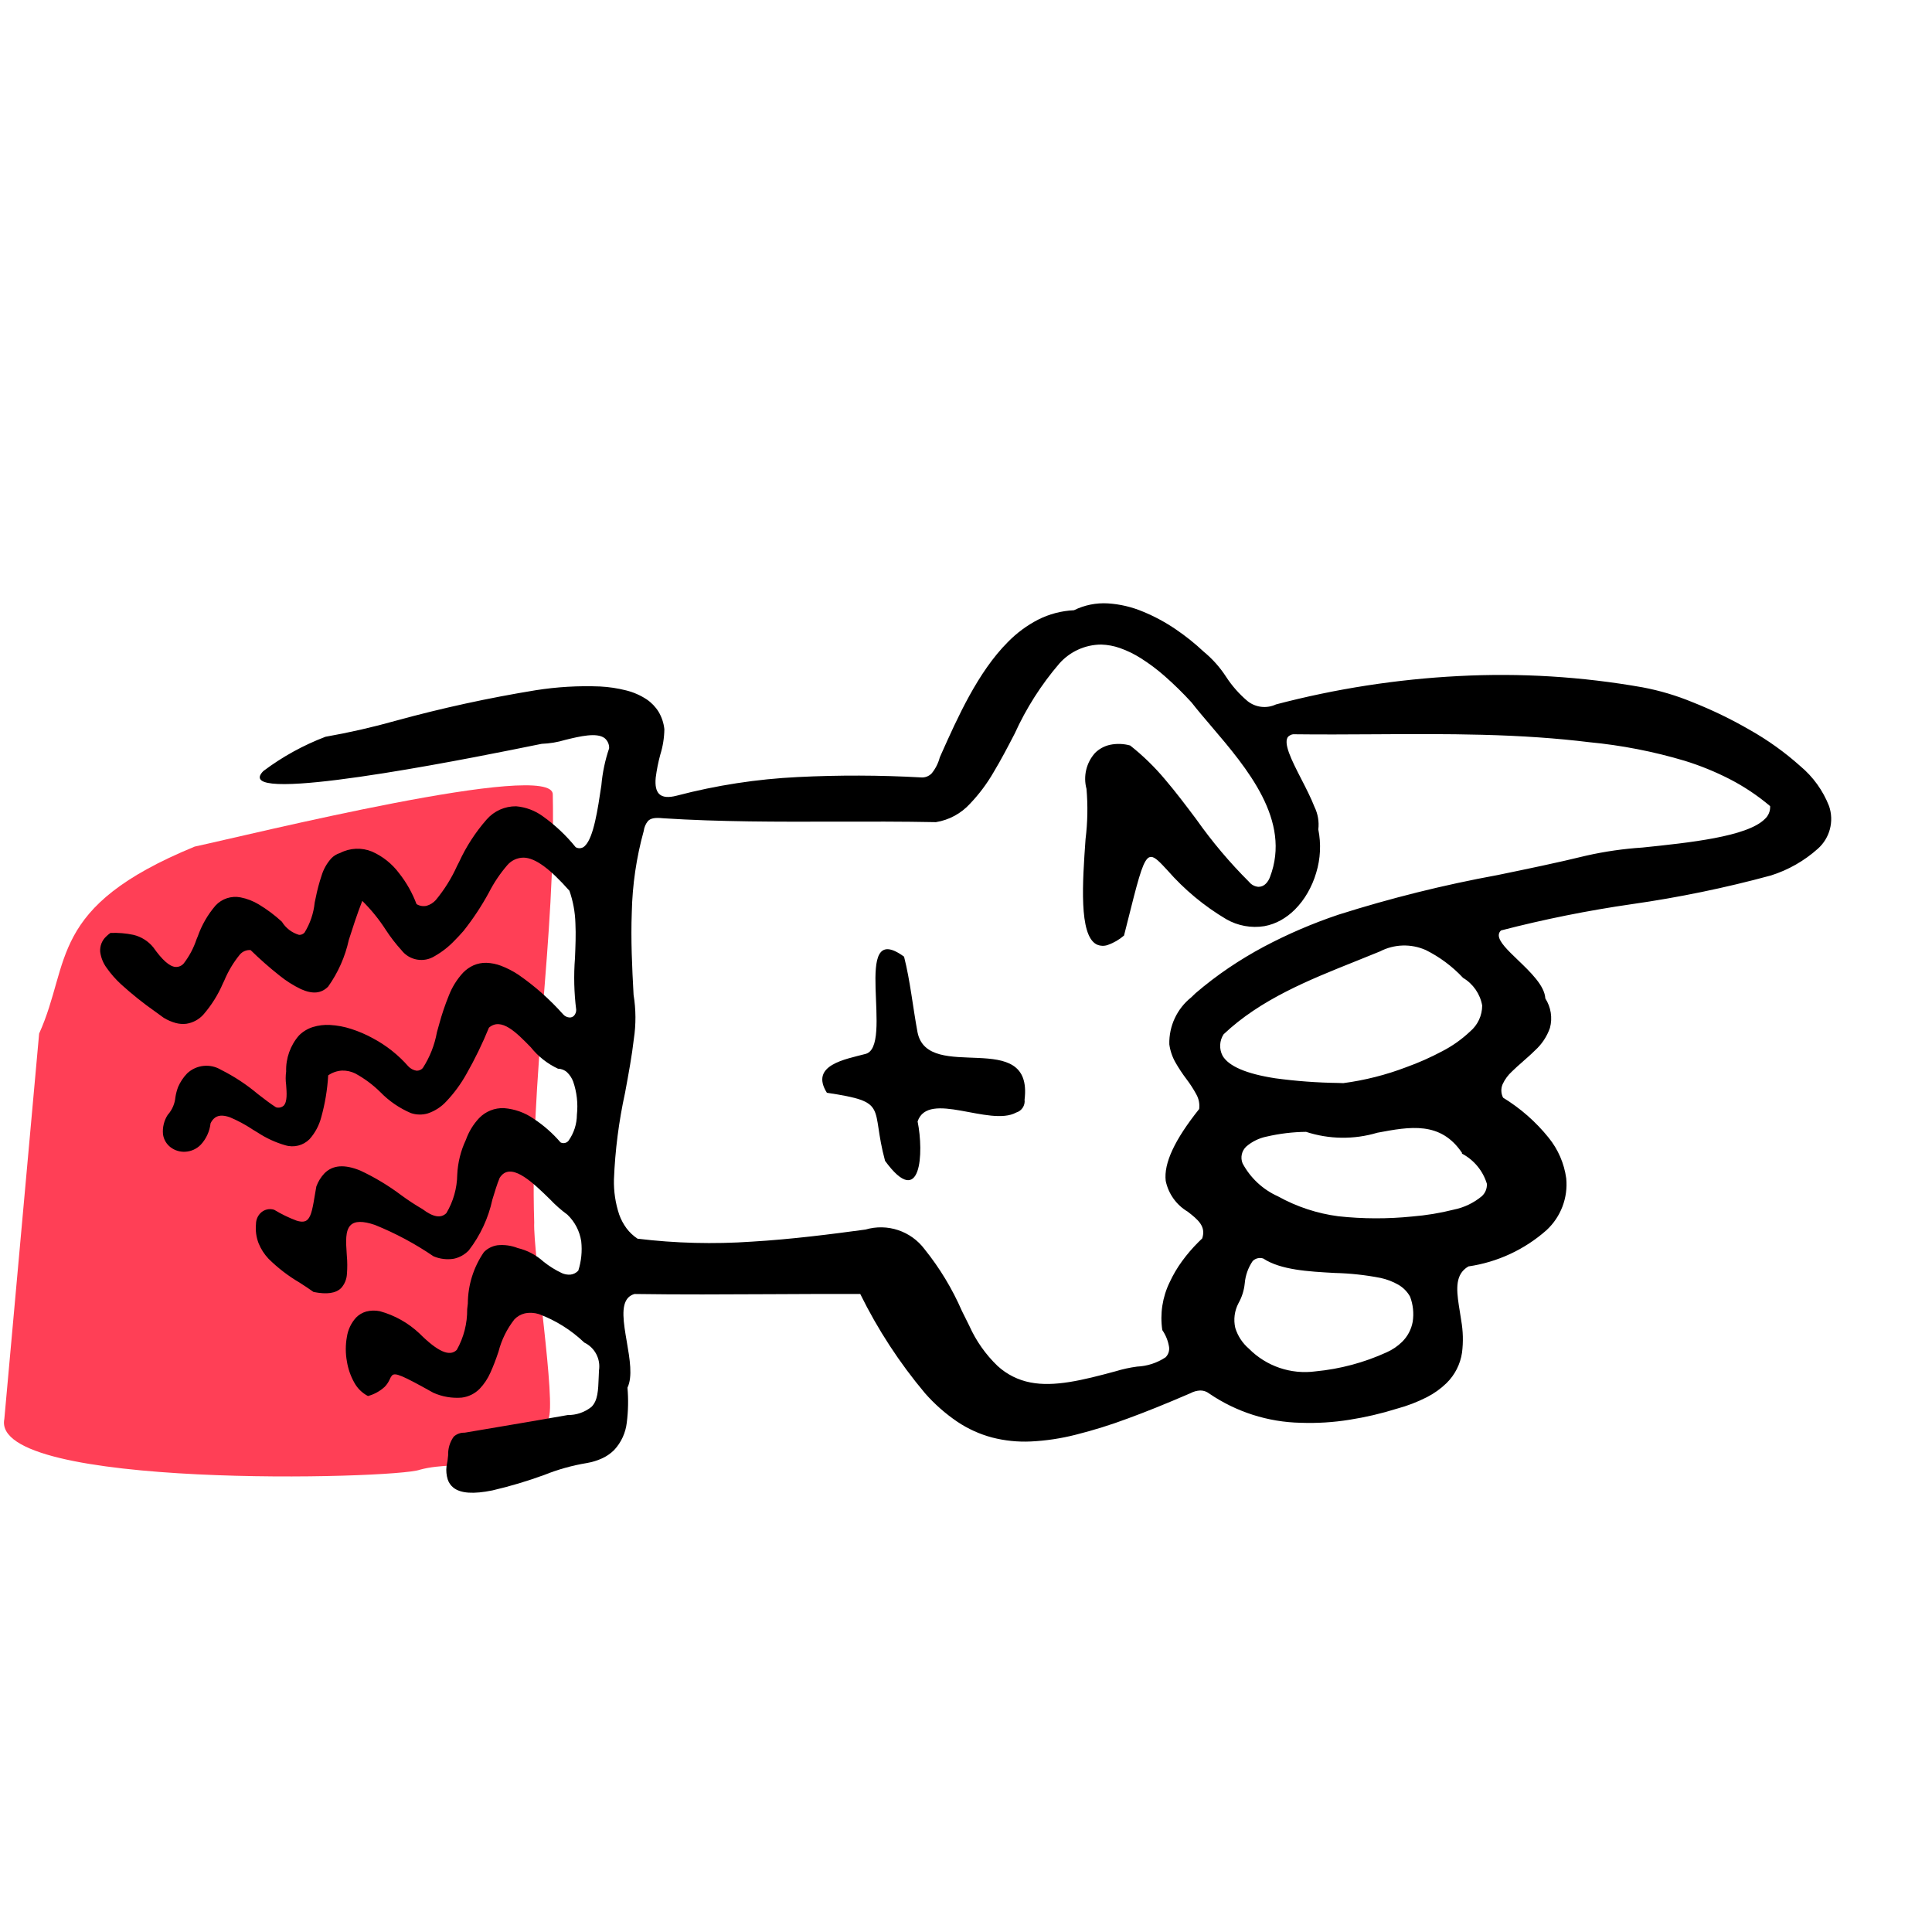
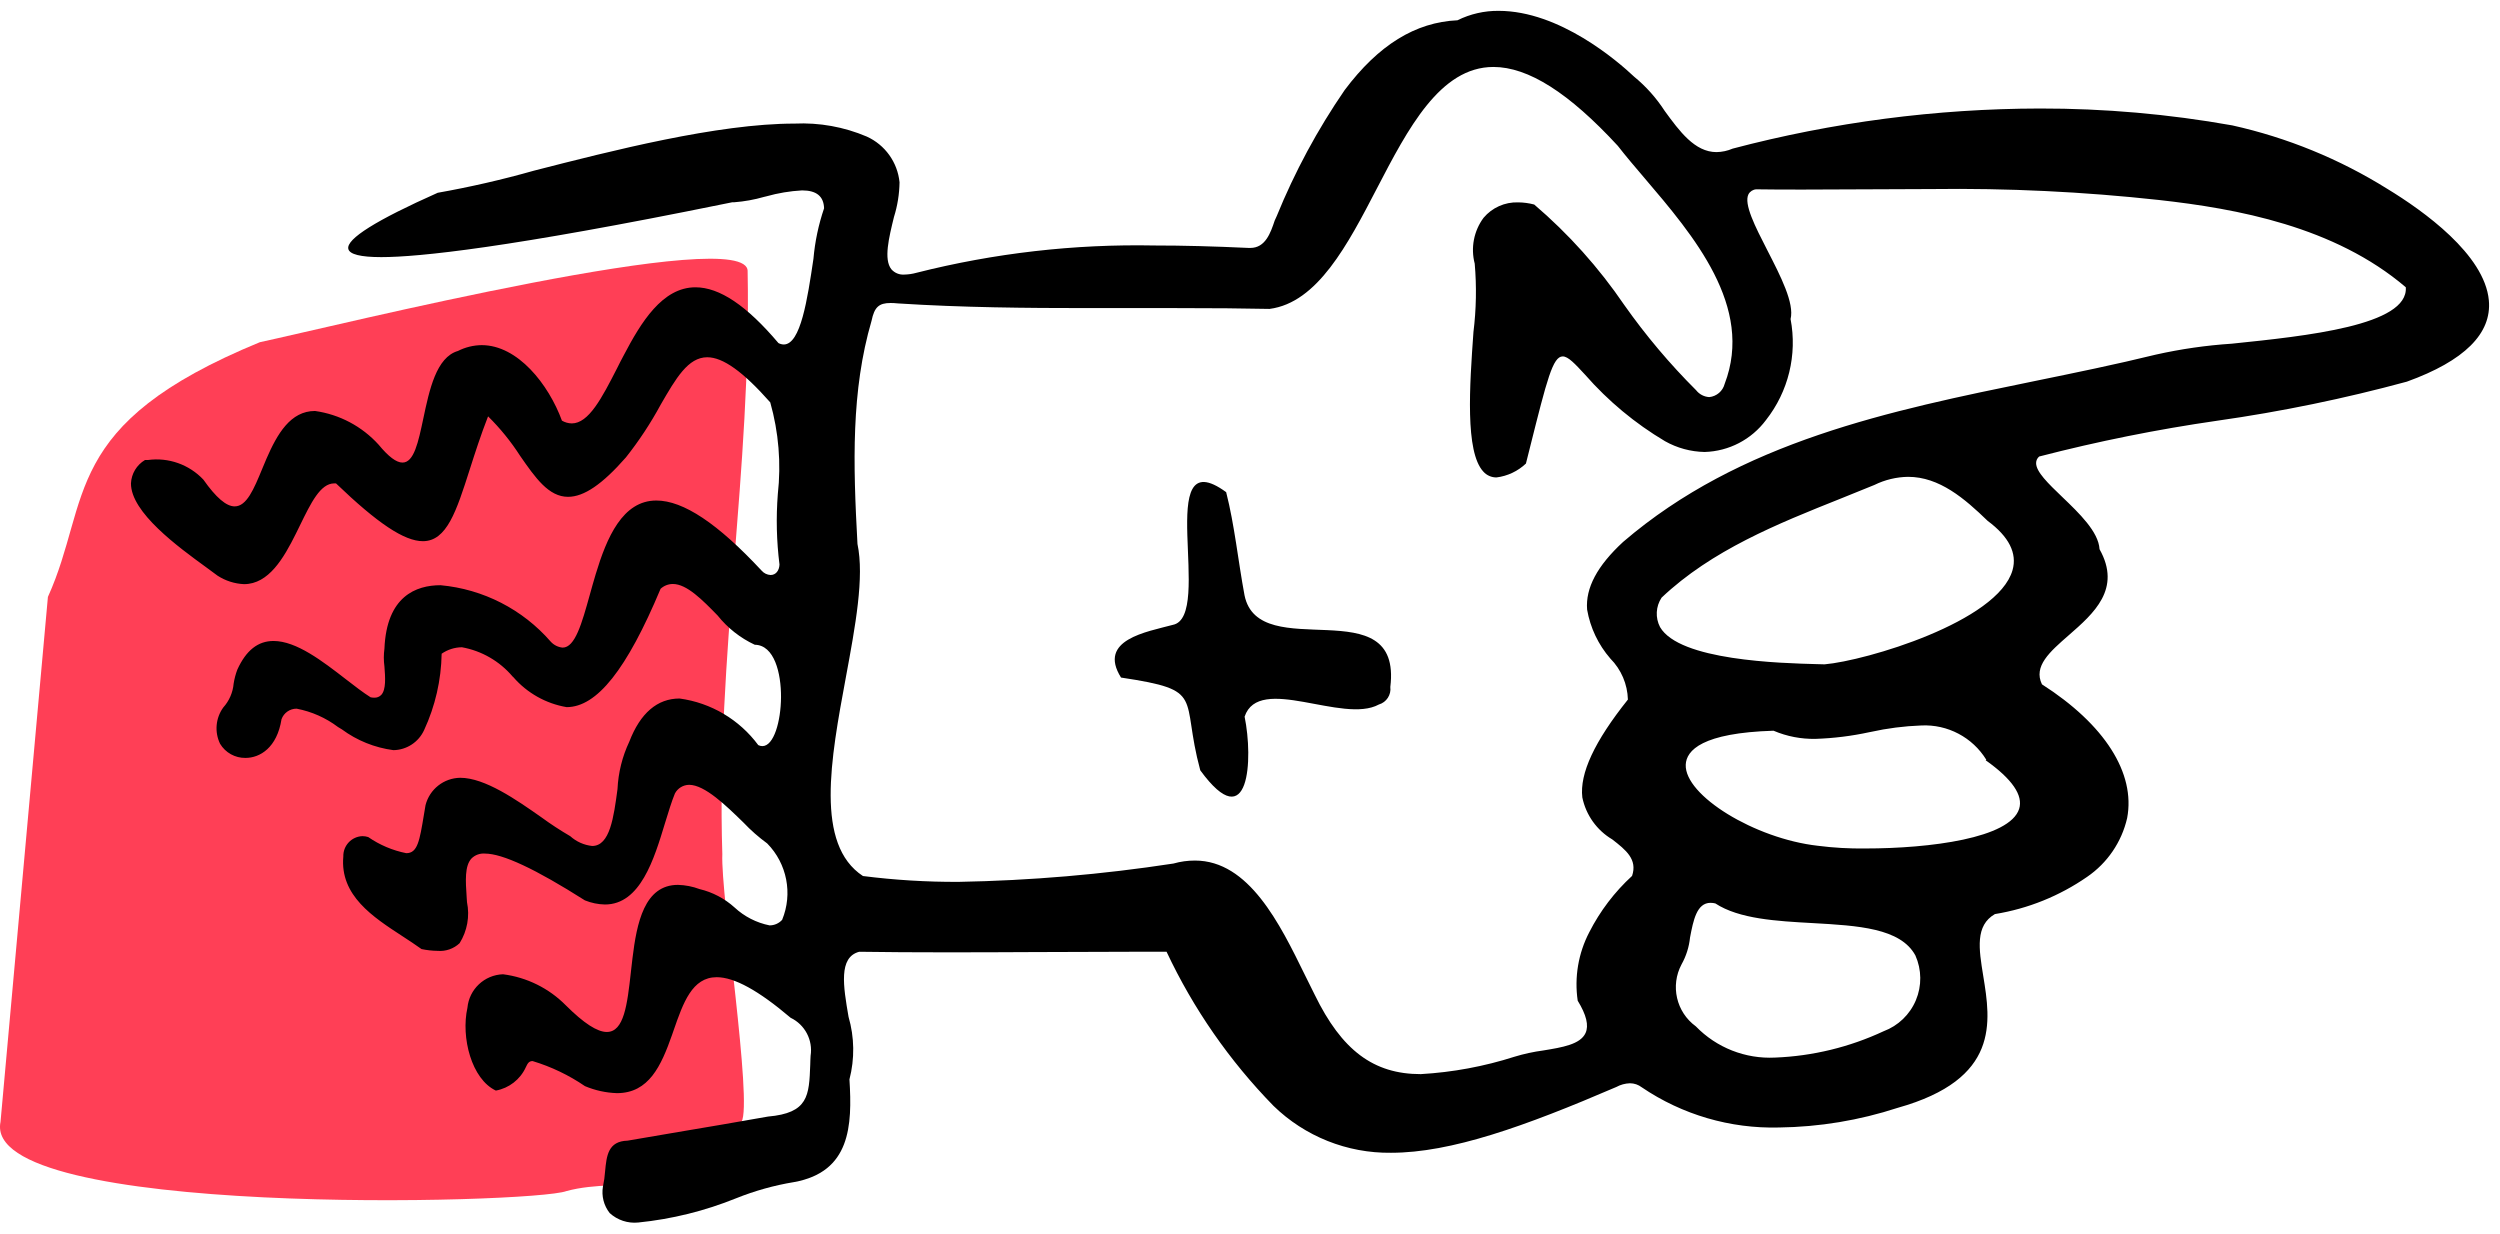
- <svg xmlns="http://www.w3.org/2000/svg" width="122" height="122" viewBox="0 0 122 122">
-   <g transform="translate(-287.563 -725)">
-     <path d="M27.966,2.221c4.509,2.041,7.982.518,11.808,9.825.724,3.382,5.513,22.7,3.281,22.611-9.189.178-17.848-1.46-27.009-1.173C14.151,33.4,4.489,34.9,3.631,34.372-.2,31.934,1.146,28.909.423,26.257-.167,24.7-.829-.9,3.631.024" transform="translate(287.813 818.233) rotate(-90)" fill="#ff3f56" />
-     <path d="M43.356,0A3.391,3.391,0,0,0,41.3.67a6.781,6.781,0,0,0-1.4,1.473c-.111.149-.22.3-.325.445l0,0c-.655.909-1.221,1.695-2.041,1.695a1.426,1.426,0,0,1-.369-.051,9.5,9.5,0,0,0-5.109-1.868A3.934,3.934,0,0,0,28.865,3.8,5.185,5.185,0,0,0,27.837,6.4a11.115,11.115,0,0,0,.247,3.818,1,1,0,0,1-.584.625,2.516,2.516,0,0,1-.979.15c-.291,0-.6-.021-.927-.043l-.03,0c-.313-.021-.667-.045-1.016-.045a3.427,3.427,0,0,0-1.675.339,2.326,2.326,0,0,0-1.106,1.52c-.539.6-.513,1.841-.491,2.933.019.9.035,1.674-.249,1.964a.387.387,0,0,1-.291.118h-.027a76.468,76.468,0,0,1-7.01-4.663A72.422,72.422,0,0,0,6.2,8.181a8.088,8.088,0,0,0-3.281-.9A2.513,2.513,0,0,0,.508,8.685a6.261,6.261,0,0,0-.5,3.068,18.2,18.2,0,0,0,.639,3.872,27.2,27.2,0,0,0,1.324,3.807,16.051,16.051,0,0,0,1.556,2.873,51.191,51.191,0,0,0,7.721,8.73,56.861,56.861,0,0,0,9.416,6.884,1.713,1.713,0,0,1,1.122,1.414,7.025,7.025,0,0,1-.127,2.047,6.909,6.909,0,0,0-.121,2.129,14.141,14.141,0,0,0,.245,2.219A11.274,11.274,0,0,0,22.46,48a6.809,6.809,0,0,0,1.2,1.937,4.269,4.269,0,0,0,1.819,1.208,5.608,5.608,0,0,0,2.037,1.186,7.432,7.432,0,0,0,2.329.346c2.682,0,5.621-1.125,7.983-2.028l.211-.081a2.645,2.645,0,0,1,1.082-.354.843.843,0,0,1,.669.314,73.8,73.8,0,0,0,5.469,5.5A37.276,37.276,0,0,0,51.492,60.6c.477.279.711.562.713.865,0,.271-.185.558-.573.88a10.714,10.714,0,0,1-1.23.822,5.663,5.663,0,0,0-1.32.955,2.71,2.71,0,0,0-.52,1.036,2.587,2.587,0,0,0-.021,1.092,4.185,4.185,0,0,0,.513,1.31,8.406,8.406,0,0,0,.994,1.345,20.7,20.7,0,0,0,3.044,2.707,85.108,85.108,0,0,0,7.594,4.876,45.546,45.546,0,0,1,3.865,2.429,15.975,15.975,0,0,0,4.3,1.243c.288,0,.456-.071.5-.21.1-.317-.452-1-1.626-2.029-.968-.849-2.372-1.942-4.174-3.25-3.19-2.316-6.715-4.647-8.041-5.525l-.3-.2a5.846,5.846,0,0,0-1.218-.87c-.825-.5-1.761-1.074-1.844-1.688a.788.788,0,0,1,.252-.652,9.962,9.962,0,0,0,2-1.306c1.246-.923,2.659-1.969,3.417-1.969a.474.474,0,0,1,.493.354,10.474,10.474,0,0,0,.089,2.861,3.333,3.333,0,0,0,.742,1.622,2.433,2.433,0,0,0,1.9.729,11.1,11.1,0,0,0,3.14-.669l.252-.081A9.511,9.511,0,0,1,66.92,66.7a1.243,1.243,0,0,1,.661.153.857.857,0,0,1,.376.528,7.226,7.226,0,0,0-.6,2.148,4.325,4.325,0,0,0,.24,2.177,2.4,2.4,0,0,0,1.493,1.37,1.281,1.281,0,0,0,.624.152,2.876,2.876,0,0,0,1.2-.331,11.489,11.489,0,0,0,1.256-.729l.266-.173a4.454,4.454,0,0,1,1.795-.887.44.44,0,0,1,.345.142,1.89,1.89,0,0,1,.18,1.355,9.042,9.042,0,0,0,.258,1.8,3.535,3.535,0,0,0,.5,1.132A1.711,1.711,0,0,0,77,76.29a6.106,6.106,0,0,0,2.167-.583l.2-.083a5.139,5.139,0,0,1,1.638-.5.639.639,0,0,1,.522.213c.245.291.282.9.115,1.866a2.306,2.306,0,0,0,.33,1.446,5.849,5.849,0,0,0,.941,1.111,2.054,2.054,0,0,0,.346.031,1.2,1.2,0,0,0,.953-.416,2.188,2.188,0,0,0,.431-1.017,6.484,6.484,0,0,0,.088-1.365,21.976,21.976,0,0,0-.309-2.767c-.039-.245-.072-.457-.1-.634a2.966,2.966,0,0,0-.31-.78,1.769,1.769,0,0,0-.436-.5,1.823,1.823,0,0,0-1.156-.349,7.518,7.518,0,0,0-2.29.526l-.163.056a6.639,6.639,0,0,1-1.861.47.813.813,0,0,1-.687-.279,22.994,22.994,0,0,0-.153-2.425,6.9,6.9,0,0,0-.352-1.569c-.286-.749-.707-1.1-1.325-1.1a8.058,8.058,0,0,0-3.013,1.164c-.693.357-1.478.762-2.34,1.14a10.725,10.725,0,0,1,.245-2.351,10.082,10.082,0,0,0,.206-1.6,1.585,1.585,0,0,0-1.222-1.75,5.415,5.415,0,0,0-1.585-.191c-.251,0-.526.01-.817.029a16.8,16.8,0,0,0-2.857.583,8.74,8.74,0,0,1-2.054.4,1.354,1.354,0,0,1-1.058-.4c-.5-.527-.674-1.645-.56-3.518a6.811,6.811,0,0,1,1.181-1.715c.482-.533,1.041-1.046,1.581-1.542a16.13,16.13,0,0,0,2.25-2.36.543.543,0,0,1,.366-.167.375.375,0,0,1,.273.117.59.59,0,0,1,.148.432,15.876,15.876,0,0,0,.228,3.763,5.567,5.567,0,0,0,.378,1.179,2.866,2.866,0,0,0,.52.783,1.919,1.919,0,0,0,.685.462,2.157,2.157,0,0,0,.787.139,4.541,4.541,0,0,0,1.666-.385,15.58,15.58,0,0,0,1.71-.847l.451-.254.011-.006A6.166,6.166,0,0,1,75,59.779a.5.5,0,0,1,.4.166.912.912,0,0,1,.168.557,7.939,7.939,0,0,0,.331,2.843,7.783,7.783,0,0,0,.547,1.373,5.224,5.224,0,0,0,.772,1.129,3.091,3.091,0,0,0,.852.669,2.159,2.159,0,0,0,1,.247,3.309,3.309,0,0,0,2.185-1.038,3.026,3.026,0,0,0,.587-.585c.333-.388.711-.828,1.051-.828a.5.5,0,0,1,.412.272c.09.392.153.884.219,1.4a11.81,11.81,0,0,0,.562,2.726,1.78,1.78,0,0,0,1.676,1.353,2.9,2.9,0,0,0,1-.2,3.222,3.222,0,0,0,.582-.338,1.934,1.934,0,0,1,1.1-.445h.028a1.923,1.923,0,0,0,1.08-.654,1.241,1.241,0,0,0,.245-.92,1.4,1.4,0,0,0-.459-.861,1.481,1.481,0,0,0-1.006-.375,2.374,2.374,0,0,0-1.386.516,1.014,1.014,0,0,1-.339.065c-.332,0-.584-.21-.8-.66a8.647,8.647,0,0,1-.46-1.518l0-.009c-.032-.133-.066-.271-.1-.408a6.374,6.374,0,0,0-.661-1.784,1.531,1.531,0,0,0-1.354-.811,3.347,3.347,0,0,0-1.508.459,12.477,12.477,0,0,0-2.175,1.557,1.7,1.7,0,0,1-.834-.406,1.793,1.793,0,0,1-.458-.712,7.026,7.026,0,0,1-.289-1.95A5.956,5.956,0,0,0,77.54,58.3a1.774,1.774,0,0,0-.737-.768,2.8,2.8,0,0,0-1.366-.292,8.623,8.623,0,0,0-2.113.323,25.066,25.066,0,0,0-3.083,1.066c-1.025-.078-1.009-1.433-.994-2.744a4.8,4.8,0,0,0-.258-2.175.852.852,0,0,1-.244-.567,1.572,1.572,0,0,1,.143-.684A4.813,4.813,0,0,1,70.2,50.815a2.87,2.87,0,0,1,1.541-.789.407.407,0,0,1,.426.283,8.117,8.117,0,0,0,.144,2.256,3.774,3.774,0,0,0,.848,1.794,2.059,2.059,0,0,0,1.563.67,3.9,3.9,0,0,0,1.555-.379,5.775,5.775,0,0,0,1.944-1.17,4.879,4.879,0,0,1,2.2-1.231c.482,0,.772.405.888,1.239a15.332,15.332,0,0,1,.326,1.561,14.572,14.572,0,0,0,.729,2.938c.418,1,.981,1.483,1.723,1.483a2.418,2.418,0,0,0,.952-.225L85.387,59c.735-.526,1.179-.844,1.513-.844.217,0,.386.138.548.447a8.294,8.294,0,0,1,.513,1.481.851.851,0,0,0,.765.466.988.988,0,0,0,.687-.289,2.662,2.662,0,0,0,.742-.976,3.133,3.133,0,0,0,.246-1.13,9.87,9.87,0,0,0-.319-2.445c-.079-.367-.153-.714-.208-1.052-.474-.711-.936-1.056-1.411-1.056a1.44,1.44,0,0,0-.886.373,6.727,6.727,0,0,0-.811.82l-.08.091c-.495.567-.962,1.1-1.444,1.1-.385,0-.744-.35-1.1-1.07A19.568,19.568,0,0,1,82.926,50.9a2.315,2.315,0,0,0-.8-1.022,1.845,1.845,0,0,0-1.041-.294A8.035,8.035,0,0,0,77.762,50.8c-.468.25-.91.486-1.293.644a1.056,1.056,0,0,1-.23.027c-1.021,0-1.043-1.791-1.06-3.231a8,8,0,0,0-.091-1.461,2.933,2.933,0,0,1,.571-1.809A4.458,4.458,0,0,1,77.1,43.79h.012a.79.79,0,0,1,.511.168,1.125,1.125,0,0,1,.317.443,5.788,5.788,0,0,1,.313,1.352,3.7,3.7,0,0,0,.545,1.753,2.722,2.722,0,0,0,.778,1.026,1.5,1.5,0,0,0,.91.3A5.776,5.776,0,0,0,83.5,47.255l.265-.211.017-.013a5.13,5.13,0,0,1,2.282-1.354c.634,0,.931.765.934,2.408a5.921,5.921,0,0,0,.771,2.748,1.88,1.88,0,0,0,.627.6,1.443,1.443,0,0,0,.714.184,2.328,2.328,0,0,0,1.276-.449,4.348,4.348,0,0,0,1.1-1.1A4.041,4.041,0,0,0,92.1,48.8a2.069,2.069,0,0,0-.009-1.217,2.536,2.536,0,0,0-1.149-.336,1.545,1.545,0,0,0-.513.09l-.08.028a.811.811,0,0,1-.249.062c-.279,0-.45-.416-1.075-2.619a3.671,3.671,0,0,0-1.046-1.48,1.913,1.913,0,0,0-1.212-.409,3.541,3.541,0,0,0-1.19.242,12.752,12.752,0,0,0-1.209.532l-.087.042a5.519,5.519,0,0,1-2.155.732,1.345,1.345,0,0,1-.723-.194,1.779,1.779,0,0,1-.606-.669,8.42,8.42,0,0,1-.753-3.295,1.667,1.667,0,0,1,.59-1.9c.1-.095.2-.187.3-.276h0c.635-.589,1.093-1.015,1.663-1.015a2.366,2.366,0,0,1,1.429.7c1.158.806,2.327,1.638,3.458,2.442l0,0c.631.449,1.283.913,1.926,1.368a.965.965,0,0,0,.664.311,1.884,1.884,0,0,0,1.076-.576,4.792,4.792,0,0,1,.575-.428,2.032,2.032,0,0,0,.53-.639,1.1,1.1,0,0,0,.111-.628c-.071-.576-.6-1.183-1.619-1.857a28.187,28.187,0,0,0-3.011-1.627,12.781,12.781,0,0,1-2.422-1.364,3.9,3.9,0,0,0-.936-.49,2.635,2.635,0,0,0-.864-.151,3.038,3.038,0,0,0-1.795.662,10.348,10.348,0,0,0-1.589,1.528c-.729.254-1.386,1.182-2.02,2.08-.694.981-1.349,1.907-2.049,1.907a.855.855,0,0,1-.433-.124c-1.978-2.037-4.038-4.076-6.03-6.047-1.331-1.318-2.708-2.68-4.045-4.027a31.146,31.146,0,0,0,1.54-7.325,10.712,10.712,0,0,0-.17-2.714,7.337,7.337,0,0,0-.845-2.25,8.234,8.234,0,0,0-1.554-1.912,14.217,14.217,0,0,0-2.3-1.7,30.819,30.819,0,0,0-3.081-1.616c-1.076-.5-2.35-1.041-3.9-1.657a1.411,1.411,0,0,1-.565-.32.9.9,0,0,1-.26-.526,10.637,10.637,0,0,0-2.782-5.4,15.842,15.842,0,0,0-2.311-2.041A20.705,20.705,0,0,0,46.705,1.07,9.7,9.7,0,0,0,44.853.247,5.1,5.1,0,0,0,43.356,0Zm3.2,14.106h0a.655.655,0,0,1-.581-.359c-.27-1.295-1.428-2.588-2.548-3.838a17.183,17.183,0,0,1-1.825-2.27,3.892,3.892,0,0,1-.488-1.093,1.971,1.971,0,0,1,.008-1.059,3.129,3.129,0,0,1,1-1.235,2.367,2.367,0,0,1,1.38-.426,3.315,3.315,0,0,1,1.144.22,14,14,0,0,1,4.038,2.332,4.978,4.978,0,0,1,1.957,3.981,2.818,2.818,0,0,1-.318,1.537,2.254,2.254,0,0,1-1.246.961,3.21,3.21,0,0,0-1.158.6,2.955,2.955,0,0,1-1.364.65ZM32.423,9.572a3.206,3.206,0,0,1,.227-2.47.979.979,0,0,1,.788-.332,4.015,4.015,0,0,1,1.851.655,15.987,15.987,0,0,1,2.163,1.551,22.251,22.251,0,0,1,3.28,3.3,10.7,10.7,0,0,1,1.809,3.588,4.729,4.729,0,0,1,.109,3.052.958.958,0,0,1-.918.589h0a2.827,2.827,0,0,1-1.356-.467,11.593,11.593,0,0,1-1.968-1.546,7.538,7.538,0,0,0-3.141-3.221c-1.728-1.182-3.36-2.3-2.881-4.7Zm-10.9,26.357h0a.5.5,0,0,1-.295-.111c-1.205-1.236-2.453-2.468-3.659-3.66h0c-1.576-1.557-3.206-3.167-4.755-4.8-1.738-1.83-3.19-3.5-4.44-5.1a31.6,31.6,0,0,1-3.443-5.107A17.673,17.673,0,0,1,3.742,14.33a13.6,13.6,0,0,1-.6-3.016,1.018,1.018,0,0,1,.812-.339c1.582,0,4.442,2.325,6.741,4.193A22.955,22.955,0,0,0,13.543,17.3c1.628.986,3.26,2.063,4.838,3.1a82.307,82.307,0,0,0,8.881,5.341,31.426,31.426,0,0,0,4.758,1.9,25.1,25.1,0,0,0,2.51.623,23.139,23.139,0,0,0,2.618.352c.13.005.259.008.382.008a3.676,3.676,0,0,0,3.075-1.119,3.18,3.18,0,0,0,.54-1.1,9.8,9.8,0,0,0,.245-1.2,7.352,7.352,0,0,1,.24-1.128,1.493,1.493,0,0,1,.532-.794c2.47-.277,4.008-.838,4.7-1.713a2.954,2.954,0,0,0,.394-2.356c-.1-.8-.178-1.485.548-1.844.113,0,.227.005.34.005a10.017,10.017,0,0,0,1.558-.119,7.848,7.848,0,0,0,1.515-.391,5.166,5.166,0,0,0,2.461-1.806,2.594,2.594,0,0,1,.456-1.062.769.769,0,0,1,.613-.3,3.54,3.54,0,0,1,1.689.859,8.42,8.42,0,0,0,1.152.74c1.921,1.1,3.458,2.041,4.313,3.306a4.252,4.252,0,0,1,.734,2.211,8.113,8.113,0,0,1-.533,3.062c-.1.312-.212.637-.329.981a17.115,17.115,0,0,0-1.092,4.43,3.447,3.447,0,0,0,1.76,3.514c1.733,1.32,3.739,2.868,5.619,4.539a38.208,38.208,0,0,1,4.967,5.23,2.782,2.782,0,0,1,.029.964,3.374,3.374,0,0,1-.287.937,6.517,6.517,0,0,1-1.332,1.8,31.471,31.471,0,0,1-4.37,3.376c-1.008.693-1.96,1.347-2.792,2.009a8.918,8.918,0,0,0-1.955,1.978c-1.182,1.318-2.347,2.6-3.607,3.767A20.951,20.951,0,0,1,54.547,60.5a1.225,1.225,0,0,1-.64.255c-.247,0-.472-.157-.8-.561-2.383-2.708-4.985-5.3-7.5-7.8-1.487-1.48-3.024-3.01-4.5-4.546a3.713,3.713,0,0,0-2.357-.7,10.434,10.434,0,0,0-2.455.355c-.863.213-1.776.5-2.658.78h0a18.608,18.608,0,0,1-5.121,1.136,3.562,3.562,0,0,1-2.719-1.021,3.935,3.935,0,0,1-.677-.985,6.5,6.5,0,0,1-.484-1.4,11.894,11.894,0,0,1-.266-1.858,21.7,21.7,0,0,1-.023-2.374c.073-.594.125-1.246.18-1.937h0c.277-3.479.621-7.81,4.12-9.367a1.153,1.153,0,0,1,.466-.109.645.645,0,0,1,.483.193.845.845,0,0,1,.194.644,29.943,29.943,0,0,1-.438,5.146h0c-.149,1.039-.3,2.114-.383,3.158a15,15,0,0,0,.041,3.088,2.685,2.685,0,0,0,.868.929,1.917,1.917,0,0,0,1.034.306,2.445,2.445,0,0,0,1.985-1.223,15.165,15.165,0,0,1,2.285-2.2c2.043-1.773,4.586-3.979,4.212-5.188a.937.937,0,0,0-.486-.536,3.225,3.225,0,0,0-1.138-.3l-.67.4c-2.282,1.367-3.324,1.991-3.809,1.991a.318.318,0,0,1-.243-.091c-.175-.182-.157-.641-.129-1.335a15.3,15.3,0,0,0-.442-4.794,3.663,3.663,0,0,0-1.391-2.018,3.379,3.379,0,0,0-1-.471,4.056,4.056,0,0,0-1.116-.151,5.062,5.062,0,0,0-1.309.179,5.86,5.86,0,0,0-1.27.509,5.587,5.587,0,0,0-2.034,1.844,2.544,2.544,0,0,0-.837,1.18c-.241.547-.452,1.2-.656,1.838-.409,1.272-.8,2.473-1.336,2.473Zm16.2-10.4c-3.2-.089-6.213-1.378-9.124-2.625h0c-.508-.218-1.033-.443-1.547-.656a3.346,3.346,0,0,1-2.108-1.984,8.245,8.245,0,0,1-.423-2.907,2.552,2.552,0,0,1,.38-2.088,2.148,2.148,0,0,1,1.706-.62,7.683,7.683,0,0,1,2.133.366,17.229,17.229,0,0,1,2.306.89,17.645,17.645,0,0,1,3.525,2.1l.2.215.011.012a32.723,32.723,0,0,1,2.612,3.03c1.087,1.484,1.539,2.613,1.343,3.356A1.344,1.344,0,0,1,37.717,25.533Z" transform="translate(409.563 781.683) rotate(135)" />
-     <path d="M9.566,9.424C7.186,6.2,8.233,6.89,10.011,3.789c.6-3.835-2.115-1.36-3.212.306C4.921,5.029,3.832.629,2,.092a.748.748,0,0,0-.951.2C-2.614,3.158,4.662,5.305,2.822,8.078,1.916,9.4.851,10.7.045,12.058c.655,4.2,4.471-3.707,6.1-2.6,1.08.619,2.963,1.993,3.424-.034" transform="translate(353.21 793.905) rotate(135)" />
+ <svg xmlns="http://www.w3.org/2000/svg" width="115.89" height="57.171" viewBox="0 0 115.89 57.171">
+   <g transform="translate(-604.25 -2002.096)">
+     <path d="M27.966,2.221c4.509,2.041,7.982.518,11.808,9.825.724,3.382,5.513,22.7,3.281,22.611-9.189.178-17.848-1.46-27.009-1.173C14.151,33.4,4.489,34.9,3.631,34.372-.2,31.934,1.146,28.909.423,26.257-.167,24.7-.829-.9,3.631.024" transform="translate(604.25 2057.733) rotate(-90)" fill="#ff3f56" />
+     <path d="M29.834,94.267h0a1.708,1.708,0,0,1-1.321-.438A1.561,1.561,0,0,1,28.2,92.6a4.788,4.788,0,0,0,.1-.71c.069-.716.134-1.393,1.043-1.418.784-.135,1.576-.268,2.342-.4,1.367-.23,2.777-.468,4.162-.716,1.879-.165,1.909-.963,1.963-2.411,0-.13.01-.266.016-.408a1.667,1.667,0,0,0-.926-1.761c-1.49-1.266-2.61-1.881-3.426-1.881-1.141,0-1.555,1.192-1.994,2.454l-.081.233c-.5,1.416-1.066,2.688-2.55,2.688a4.162,4.162,0,0,1-1.482-.325,8.833,8.833,0,0,0-2.428-1.162c-.178,0-.233.115-.316.29a1.905,1.905,0,0,1-1.387,1.078c-1.126-.529-1.624-2.462-1.318-3.837a1.715,1.715,0,0,1,1.65-1.555A4.984,4.984,0,0,1,26.48,84.2c.834.831,1.457,1.234,1.9,1.234.8,0,.948-1.281,1.114-2.764v-.005c.023-.209.048-.426.074-.641.2-1.65.553-3.409,2.11-3.409a3.081,3.081,0,0,1,1,.195,3.7,3.7,0,0,1,1.625.854,3.349,3.349,0,0,0,1.621.829.785.785,0,0,0,.583-.257,3.275,3.275,0,0,0-.692-3.541,8,8,0,0,1-1.1-.968c-.8-.78-1.792-1.75-2.521-1.75a.756.756,0,0,0-.657.4c-.159.382-.3.862-.458,1.369-.51,1.683-1.146,3.778-2.785,3.779a2.611,2.611,0,0,1-.931-.192c-2.3-1.459-3.814-2.169-4.639-2.169a.794.794,0,0,0-.615.225c-.324.346-.277,1.044-.227,1.784v.005c.005.08.011.16.016.24a2.6,2.6,0,0,1-.342,1.9,1.319,1.319,0,0,1-1.016.356,3.9,3.9,0,0,1-.75-.083c-.277-.2-.575-.393-.89-.6C17.548,80.109,16,79.112,16.165,77.3a.92.92,0,0,1,.883-.944.9.9,0,0,1,.27.042,4.74,4.74,0,0,0,1.765.748c.524,0,.617-.564.821-1.8q.033-.2.071-.423a1.683,1.683,0,0,1,1.609-1.272c1.144,0,2.6,1.016,3.763,1.832a15.321,15.321,0,0,0,1.336.874,1.808,1.808,0,0,0,1.017.455c.827,0,1-1.34,1.175-2.636a5.776,5.776,0,0,1,.547-2.2c.512-1.327,1.3-2,2.331-2A5.452,5.452,0,0,1,35.4,72.136a.433.433,0,0,0,.189.047c.534,0,.859-1.152.866-2.266s-.308-2.422-1.218-2.433a4.8,4.8,0,0,1-1.721-1.356c-.7-.718-1.428-1.461-2.077-1.461a.844.844,0,0,0-.567.223c-1.568,3.743-2.952,5.486-4.356,5.486a4.207,4.207,0,0,1-2.468-1.388l-.038-.034A4.015,4.015,0,0,0,21.662,67.6a1.678,1.678,0,0,0-.939.3,8.778,8.778,0,0,1-.81,3.534,1.591,1.591,0,0,1-1.426.936,5.149,5.149,0,0,1-2.39-.964l-.177-.107A4.631,4.631,0,0,0,14,70.447a.741.741,0,0,0-.7.489c-.209,1.323-1,1.794-1.671,1.794a1.349,1.349,0,0,1-1.178-.657,1.648,1.648,0,0,1,.148-1.68,1.9,1.9,0,0,0,.482-1.11,3.214,3.214,0,0,1,.173-.651c.407-.89.955-1.323,1.676-1.323,1.061,0,2.278.942,3.352,1.773.415.321.807.624,1.148.838a.862.862,0,0,0,.168.018.425.425,0,0,0,.326-.129c.229-.247.185-.816.147-1.318a3.027,3.027,0,0,1,0-.827c.1-2.43,1.468-2.94,2.6-2.94a7.7,7.7,0,0,1,5.109,2.617.858.858,0,0,0,.551.276c.578,0,.892-1.129,1.256-2.435.088-.317.18-.646.279-.975.51-1.686,1.242-3.409,2.808-3.409,1.251,0,2.848,1.064,4.884,3.253a.588.588,0,0,0,.415.2c.237,0,.4-.2.411-.486a16.134,16.134,0,0,1-.078-3.259,11.106,11.106,0,0,0-.35-4.257c-1.263-1.427-2.192-2.092-2.921-2.092-.889,0-1.45.973-2.16,2.2A16.81,16.81,0,0,1,29.264,58.8c-1.092,1.246-1.944,1.827-2.681,1.827-.9,0-1.512-.878-2.219-1.895a10.722,10.722,0,0,0-1.489-1.836c-.343.878-.612,1.719-.849,2.461-.617,1.931-1.064,3.326-2.172,3.326-.861,0-2.1-.826-4.029-2.679a.691.691,0,0,0-.082,0c-.639,0-1.077.9-1.585,1.94-.064.13-.128.263-.194.395-.563,1.13-1.258,2.335-2.4,2.336a2.452,2.452,0,0,1-1.229-.393c-.142-.108-.314-.234-.514-.379-1.312-.954-3.507-2.55-3.5-3.9a1.331,1.331,0,0,1,.65-1.083h.135a2.979,2.979,0,0,1,2.572.91c.588.835,1.063,1.24,1.451,1.24.555,0,.888-.8,1.274-1.735.065-.156.131-.317.2-.477.5-1.148,1.112-2.211,2.25-2.211A4.906,4.906,0,0,1,17.8,58.208c.461.559.823.831,1.108.831.533,0,.733-.946.965-2.041.282-1.332.6-2.841,1.606-3.133a2.479,2.479,0,0,1,1.1-.27c1.671,0,3.1,1.813,3.72,3.5a.934.934,0,0,0,.455.129c.787,0,1.4-1.184,2.1-2.555l0,0c.1-.2.2-.4.309-.6.8-1.527,1.79-3.155,3.325-3.155,1.116,0,2.374.845,3.847,2.585a.544.544,0,0,0,.247.066c.784,0,1.1-2.111,1.376-3.974a9.969,9.969,0,0,1,.493-2.339c-.018-.558-.352-.83-1.021-.83a7.658,7.658,0,0,0-1.652.275l-.109.026a6.886,6.886,0,0,1-1.383.249q-.047,0-.091,0l-.341.069c-10.03,2.044-14.2,2.473-15.927,2.474-.962,0-1.477-.129-1.531-.383-.1-.458,1.3-1.334,4.146-2.6A45.535,45.535,0,0,0,25,45.508c3.594-.921,8.515-2.183,12.082-2.183a7.64,7.64,0,0,1,3.344.6,2.608,2.608,0,0,1,1.523,2.122,5.666,5.666,0,0,1-.258,1.607c-.237.966-.482,1.965-.123,2.422a.728.728,0,0,0,.608.248,2.25,2.25,0,0,0,.558-.083,41.622,41.622,0,0,1,11.04-1.265c1.31,0,2.735.037,4.357.113l.08,0c.7,0,.938-.7,1.129-1.269l.091-.2a30.84,30.84,0,0,1,3.151-5.847c1.566-2.089,3.277-3.148,5.231-3.237a4.208,4.208,0,0,1,1.91-.437c2.823,0,5.519,2.335,6.278,3.051a6.911,6.911,0,0,1,1.419,1.59c.685.938,1.392,1.907,2.4,1.907a1.964,1.964,0,0,0,.75-.162,56.244,56.244,0,0,1,14.238-1.859,50.416,50.416,0,0,1,8.92.782,22.977,22.977,0,0,1,7.188,2.942c1.673,1.018,4.51,3.043,4.707,5.167.143,1.539-1.135,2.808-3.8,3.771a72.4,72.4,0,0,1-8.793,1.811,76.5,76.5,0,0,0-8.252,1.659.394.394,0,0,0-.142.3c-.006.407.559.949,1.212,1.576.789.756,1.682,1.614,1.728,2.421,1.035,1.839-.272,2.98-1.426,3.987-.885.772-1.649,1.439-1.243,2.277,2.906,1.858,4.345,4.117,3.949,6.2A4.527,4.527,0,0,1,97,78.244a10.449,10.449,0,0,1-4.274,1.725c-.92.531-.745,1.613-.541,2.866.347,2.132.778,4.785-3.966,6.116a18.46,18.46,0,0,1-5.5.911A10.829,10.829,0,0,1,76.357,88a.9.9,0,0,0-.552-.188,1.408,1.408,0,0,0-.63.173c-4.255,1.83-7.659,3.049-10.443,3.049a7.678,7.678,0,0,1-5.449-2.176,26.126,26.126,0,0,1-4.956-7.143l-1.44,0c-1.409,0-2.83.007-4.282.014h-.128c-1.4.007-2.846.014-4.274.014-1.54,0-2.889-.009-4.124-.027-.967.255-.737,1.6-.494,3.016a5.473,5.473,0,0,1,.042,2.9c.135,2.15.047,4.289-2.57,4.761a12.774,12.774,0,0,0-2.677.748A16.518,16.518,0,0,1,29.834,94.267ZM55.645,77.488c2.5,0,3.934,2.935,5.09,5.294.16.326.311.634.46.926,1.256,2.579,2.726,3.68,4.915,3.68a17.543,17.543,0,0,0,4.344-.806,8.422,8.422,0,0,1,1.338-.291c.882-.144,1.716-.281,1.957-.807.16-.35.041-.84-.363-1.5a5.224,5.224,0,0,1,.536-3.173A9.217,9.217,0,0,1,75.906,78.2c.26-.768-.285-1.2-.916-1.691A2.954,2.954,0,0,1,73.6,74.56c-.129-1.109.562-2.593,2.113-4.535a2.805,2.805,0,0,0-.813-1.9,4.679,4.679,0,0,1-1.078-2.271c-.079-1,.467-2.027,1.668-3.136,5.431-4.662,12.37-6.084,19.081-7.458,1.853-.38,3.77-.772,5.618-1.226a22.947,22.947,0,0,1,3.517-.506c3.461-.357,8.2-.847,8.067-2.616-3.308-2.824-7.85-3.645-11.438-4.045a86.441,86.441,0,0,0-10.549-.507c-.99,0-1.987.006-2.951.012h-.013c-.976.006-1.984.012-2.977.012-.8,0-1.516,0-2.185-.012a.445.445,0,0,0-.356.225c-.23.45.305,1.494.872,2.6.62,1.207,1.26,2.455,1.078,3.19a5.806,5.806,0,0,1-1.141,4.682,3.674,3.674,0,0,1-2.844,1.479,3.884,3.884,0,0,1-1.836-.5,15.3,15.3,0,0,1-3.7-3.077c-.475-.514-.788-.853-1.041-.853-.46,0-.726,1.061-1.516,4.21l-.011.044-.179.712a2.416,2.416,0,0,1-1.364.644.807.807,0,0,1-.61-.27c-.853-.916-.635-3.994-.459-6.468a15.172,15.172,0,0,0,.059-3.172,2.505,2.505,0,0,1,.411-2.127,2.011,2.011,0,0,1,1.6-.714,3.008,3.008,0,0,1,.747.1,23.564,23.564,0,0,1,4.176,4.659,29.946,29.946,0,0,0,3.329,3.949.836.836,0,0,0,.609.319.822.822,0,0,0,.714-.612c1.373-3.575-1.446-6.881-3.711-9.537-.45-.527-.874-1.025-1.243-1.5C72.98,41.9,71.094,40.7,69.479,40.7c-2.475,0-3.961,2.861-5.4,5.628-1.354,2.607-2.755,5.3-4.978,5.588-1.252-.026-2.6-.038-4.356-.038q-1.017,0-2.034,0-1.035,0-2.071,0c-2.787,0-5.777-.026-8.753-.216-.137-.014-.251-.02-.351-.02-.546,0-.752.192-.884.823-.949,3.252-.857,6.609-.653,10.346.323,1.539-.095,3.792-.537,6.176-.707,3.813-1.438,7.755.791,9.218a34.131,34.131,0,0,0,4.434.271,74.682,74.682,0,0,0,9.96-.85A3.613,3.613,0,0,1,55.645,77.488Zm23.9,1.959c-.643,0-.8.818-.952,1.609A3.213,3.213,0,0,1,78.2,82.3a2.246,2.246,0,0,0,.661,2.873,4.778,4.778,0,0,0,3.677,1.448A13.093,13.093,0,0,0,87.566,85.4a2.614,2.614,0,0,0,1.474-3.513c-.691-1.272-2.667-1.382-4.759-1.5-1.676-.093-3.408-.188-4.515-.912A.937.937,0,0,0,79.55,79.448Zm2.924-7.978h0c-3.319.1-4.048.912-4.075,1.574-.059,1.426,3.2,3.429,6.119,3.759a15.637,15.637,0,0,0,2.2.126c3.022,0,6.7-.48,7.135-1.833.2-.626-.321-1.385-1.548-2.255l.026-.026a3.345,3.345,0,0,0-3.014-1.588,13.028,13.028,0,0,0-2.347.3l-.053.01a13.87,13.87,0,0,1-2.5.311,4.724,4.724,0,0,1-1.944-.376ZM88.7,59.7a3.662,3.662,0,0,0-1.56.376c-.517.214-1.047.426-1.561.632C82.642,61.88,79.6,63.1,77.275,65.3a1.345,1.345,0,0,0-.072,1.365c.9,1.551,5.561,1.673,7.315,1.719h.011l.3.008c1.907-.163,8.033-1.971,8.714-4.366.222-.783-.165-1.551-1.151-2.283C91.32,60.706,90.153,59.7,88.7,59.7Z" transform="translate(604 1964.5)" stroke="rgba(0,0,0,0)" stroke-miterlimit="10" stroke-width="1" />
+     <path d="M9.566,9.424C7.186,6.2,8.233,6.89,10.011,3.789c.6-3.835-2.115-1.36-3.212.306C4.921,5.029,3.832.629,2,.092a.748.748,0,0,0-.951.2C-2.614,3.158,4.662,5.305,2.822,8.078,1.916,9.4.851,10.7.045,12.058c.655,4.2,4.471-3.707,6.1-2.6,1.08.619,2.963,1.993,3.424-.034" transform="translate(669.648 2033.405) rotate(135)" />
  </g>
</svg>
